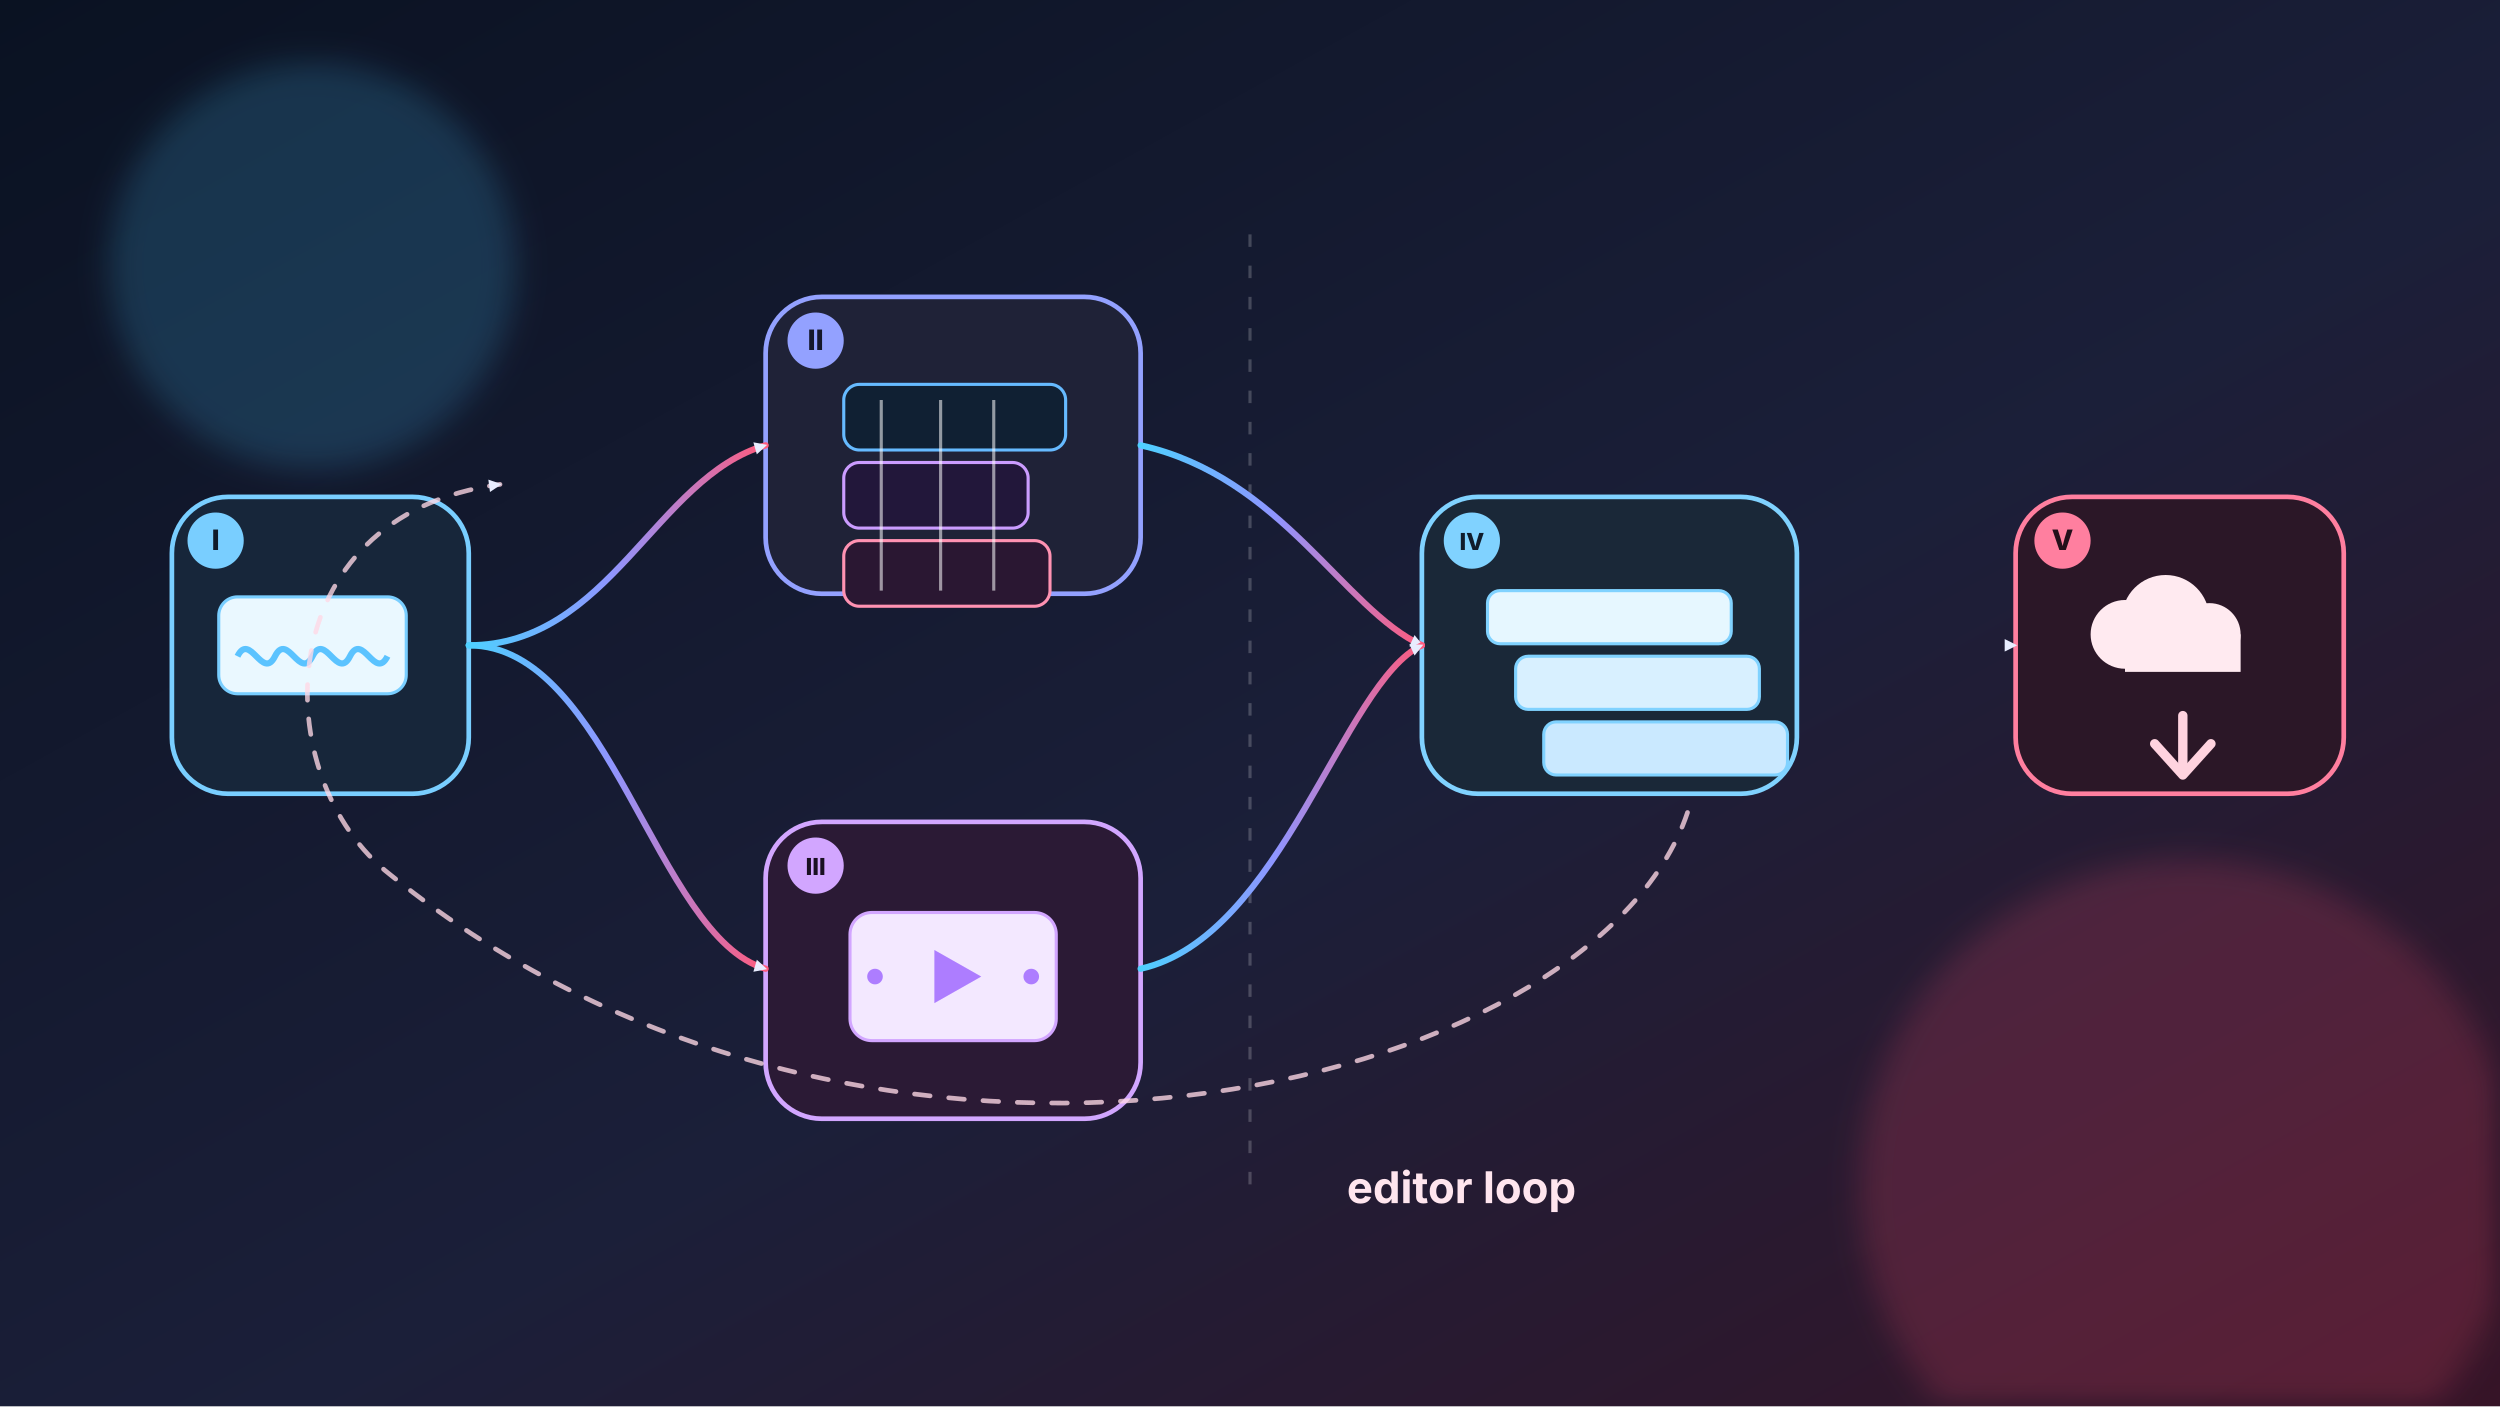
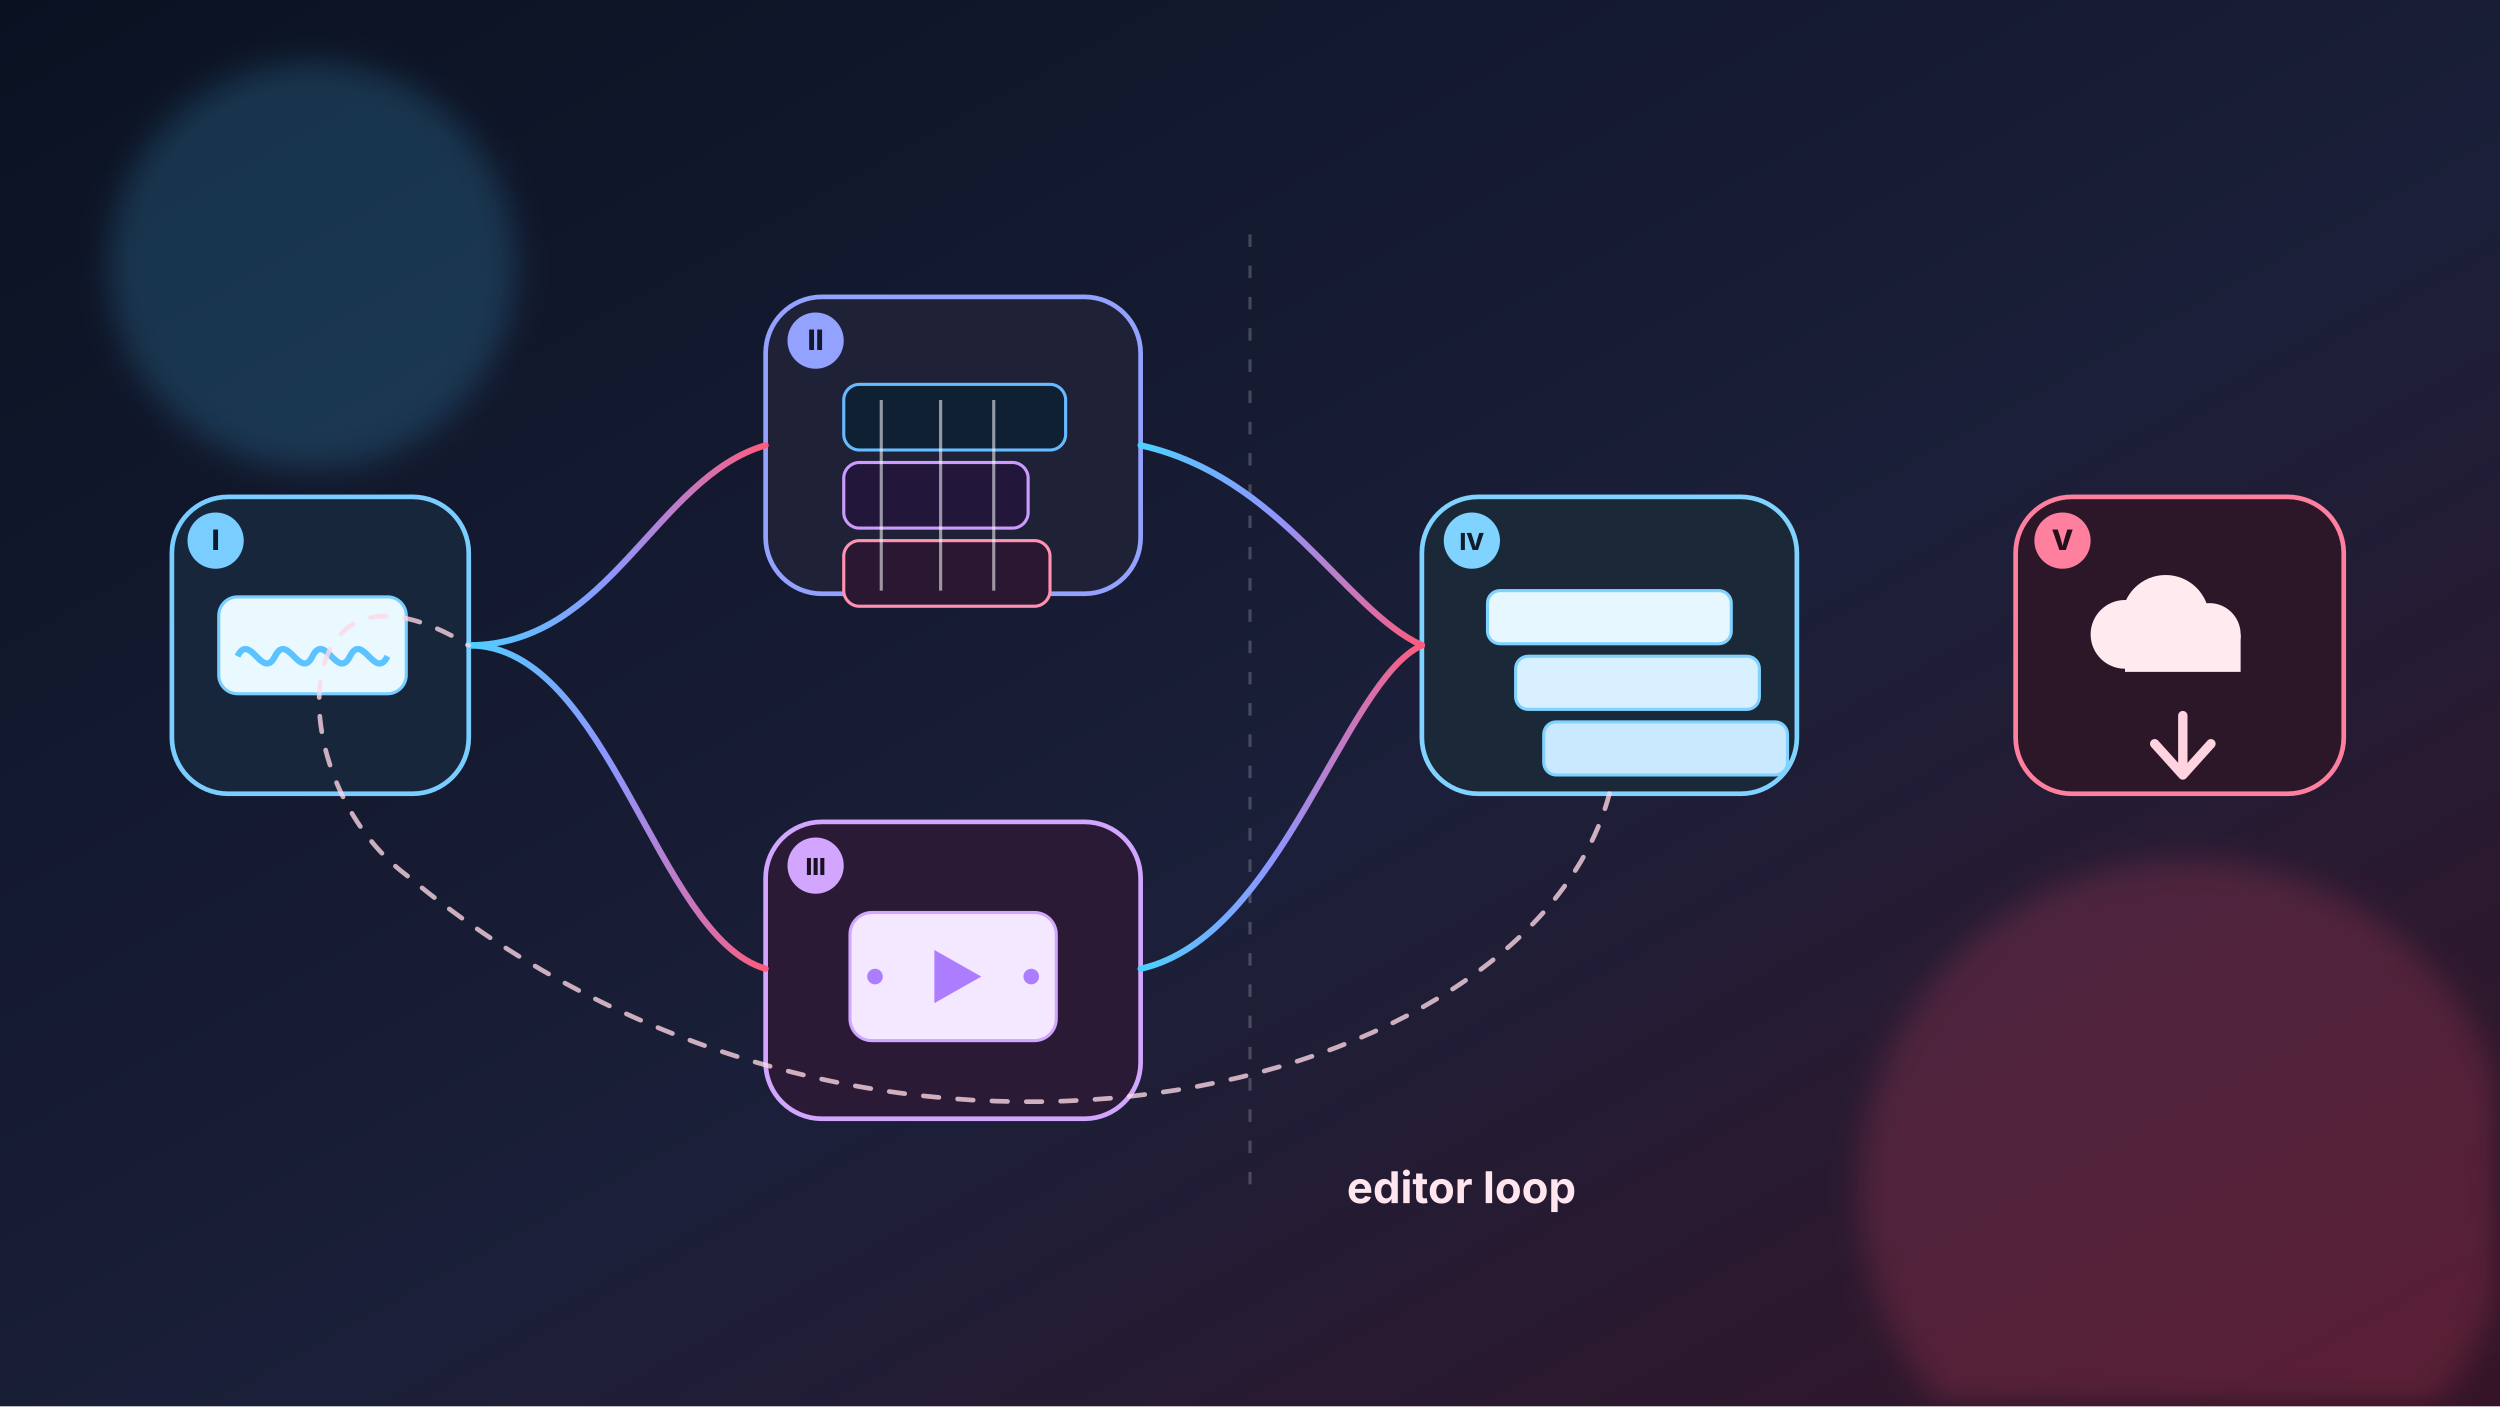
<svg xmlns="http://www.w3.org/2000/svg" width="1600" height="900" viewBox="0 0 1600 900" role="img" aria-labelledby="title desc">
  <defs>
    <linearGradient id="bg" x1="0" y1="0" x2="1" y2="1">
      <stop offset="0%" stop-color="#0a1222" />
      <stop offset="56%" stop-color="#1b1f39" />
      <stop offset="100%" stop-color="#361427" />
    </linearGradient>
    <linearGradient id="line" x1="0" y1="0" x2="1" y2="0">
      <stop offset="0%" stop-color="#4ed0ff" />
      <stop offset="48%" stop-color="#8f95ff" />
      <stop offset="100%" stop-color="#ff5b7d" />
    </linearGradient>
    <filter id="blur" x="-25%" y="-25%" width="150%" height="150%">
      <feGaussianBlur stdDeviation="10" />
    </filter>
-     <marker id="arrow" markerUnits="userSpaceOnUse" markerWidth="8" markerHeight="8" refX="7" refY="4" orient="auto">
-       <path d="M0,0 L8,4 L0,8 z" fill="#e8edff" />
-     </marker>
  </defs>
  <rect width="1600" height="900" fill="url(#bg)" />
  <g opacity="0.18" filter="url(#blur)">
    <circle cx="200" cy="170" r="130" fill="#49c6ff" />
    <circle cx="1400" cy="760" r="210" fill="#ff4f72" />
  </g>
  <g fill="none" stroke="#ffffff" stroke-opacity="0.2" stroke-width="2" stroke-dasharray="8 12">
    <line x1="800" y1="150" x2="800" y2="760" />
  </g>
  <g font-family="-apple-system, BlinkMacSystemFont, 'Segoe UI', sans-serif">
    <rect x="110" y="318" width="190" height="190" rx="36" fill="#17263a" stroke="#79ceff" stroke-width="3" />
    <circle cx="138" cy="346" r="18" fill="#79ceff" />
    <text x="138" y="352" text-anchor="middle" font-size="18" font-weight="800" fill="#0f1b2a">I</text>
    <g transform="translate(140 382)">
      <rect x="0" y="0" width="120" height="62" rx="12" fill="#eaf8ff" stroke="#79ceff" stroke-width="2" />
      <path d="M12 38 C20 22, 28 54, 36 38 C44 22, 52 54, 60 38 C68 22, 76 54, 84 38 C92 22, 100 54, 108 38" fill="none" stroke="#5bc3ff" stroke-width="4" />
    </g>
    <rect x="490" y="190" width="240" height="190" rx="36" fill="#1f2237" stroke="#93a1ff" stroke-width="3" />
    <circle cx="522" cy="218" r="18" fill="#93a1ff" />
    <text x="522" y="224" text-anchor="middle" font-size="18" font-weight="800" fill="#15172a">II</text>
    <g transform="translate(540 246)">
      <rect x="0" y="0" width="142" height="42" rx="10" fill="#102033" stroke="#66baff" stroke-width="2" />
      <rect x="0" y="50" width="118" height="42" rx="10" fill="#22173a" stroke="#cb9cff" stroke-width="2" />
      <rect x="0" y="100" width="132" height="42" rx="10" fill="#2a1732" stroke="#ff92b2" stroke-width="2" />
      <line x1="24" y1="10" x2="24" y2="132" stroke="#ffffff" stroke-opacity="0.55" stroke-width="2" />
      <line x1="62" y1="10" x2="62" y2="132" stroke="#ffffff" stroke-opacity="0.55" stroke-width="2" />
      <line x1="96" y1="10" x2="96" y2="132" stroke="#ffffff" stroke-opacity="0.55" stroke-width="2" />
    </g>
    <rect x="490" y="526" width="240" height="190" rx="36" fill="#2b1a35" stroke="#d2a6ff" stroke-width="3" />
    <circle cx="522" cy="554" r="18" fill="#d2a6ff" />
    <text x="522" y="560" text-anchor="middle" font-size="15" font-weight="800" fill="#1a1022">III</text>
    <g transform="translate(544 584)">
      <rect x="0" y="0" width="132" height="82" rx="14" fill="#f3e8ff" stroke="#d2a6ff" stroke-width="2" />
      <polygon points="54,24 54,58 84,41" fill="#ad7dff" />
      <circle cx="16" cy="41" r="5" fill="#ad7dff" />
      <circle cx="116" cy="41" r="5" fill="#ad7dff" />
    </g>
    <rect x="910" y="318" width="240" height="190" rx="36" fill="#1a2838" stroke="#80d2ff" stroke-width="3" />
    <circle cx="942" cy="346" r="18" fill="#80d2ff" />
    <text x="942" y="352" text-anchor="middle" font-size="15" font-weight="800" fill="#0f1c2b">IV</text>
    <g transform="translate(952 378)">
      <rect x="0" y="0" width="156" height="34" rx="8" fill="#e6f7ff" stroke="#80d2ff" stroke-width="2" />
      <rect x="18" y="42" width="156" height="34" rx="8" fill="#d8f0ff" stroke="#80d2ff" stroke-width="2" />
      <rect x="36" y="84" width="156" height="34" rx="8" fill="#cae9ff" stroke="#80d2ff" stroke-width="2" />
    </g>
    <rect x="1290" y="318" width="210" height="190" rx="36" fill="#2b1727" stroke="#ff7f9f" stroke-width="3" />
    <circle cx="1320" cy="346" r="18" fill="#ff7f9f" />
    <text x="1320" y="352" text-anchor="middle" font-size="18" font-weight="800" fill="#240f1a">V</text>
    <g transform="translate(1326 372)">
      <circle cx="34" cy="34" r="22" fill="#ffeaf0" />
      <circle cx="60" cy="24" r="28" fill="#ffeaf0" />
      <circle cx="88" cy="34" r="20" fill="#ffeaf0" />
      <rect x="34" y="34" width="74" height="24" fill="#ffeaf0" />
      <path d="M71 86 L71 122" stroke="#ffd3df" stroke-width="6" stroke-linecap="round" />
      <path d="M53 104 L71 124 L89 104" fill="none" stroke="#ffd3df" stroke-width="6" stroke-linecap="round" stroke-linejoin="round" />
    </g>
  </g>
-   <g stroke="url(#line)" stroke-width="4" fill="none" marker-end="url(#arrow)" stroke-linecap="round">
+   <g stroke="url(#line)" stroke-width="4" fill="none" stroke-linecap="round">
    <path d="M300 413 C390 413, 420 305, 490 285" />
    <path d="M300 413 C390 413, 420 600, 490 620" />
    <path d="M730 285 C820 305, 860 390, 910 413" />
    <path d="M730 620 C820 600, 860 436, 910 413" />
    <path d="M1150 413 L1290 413" />
  </g>
-   <g stroke="#ffd8e5" stroke-opacity="0.78" stroke-width="3" fill="none" marker-end="url(#arrow)" stroke-linecap="round" stroke-dasharray="10 12">
-     <path d="M1080 520 C1020 700, 560 810, 250 560 C170 498, 170 330, 320 310" />
+   <g stroke="#ffd8e5" stroke-opacity="0.78" stroke-width="3" fill="none" stroke-linecap="round" stroke-dasharray="10 12">
+     <path d="M1030 508 C980 700, 560 810, 260 560 C180 500, 180 340, 300 413" />
  </g>
  <text x="862" y="770" font-family="-apple-system, BlinkMacSystemFont, 'Segoe UI', sans-serif" font-size="28" font-weight="700" fill="#ffe5ee">editor loop</text>
</svg>
